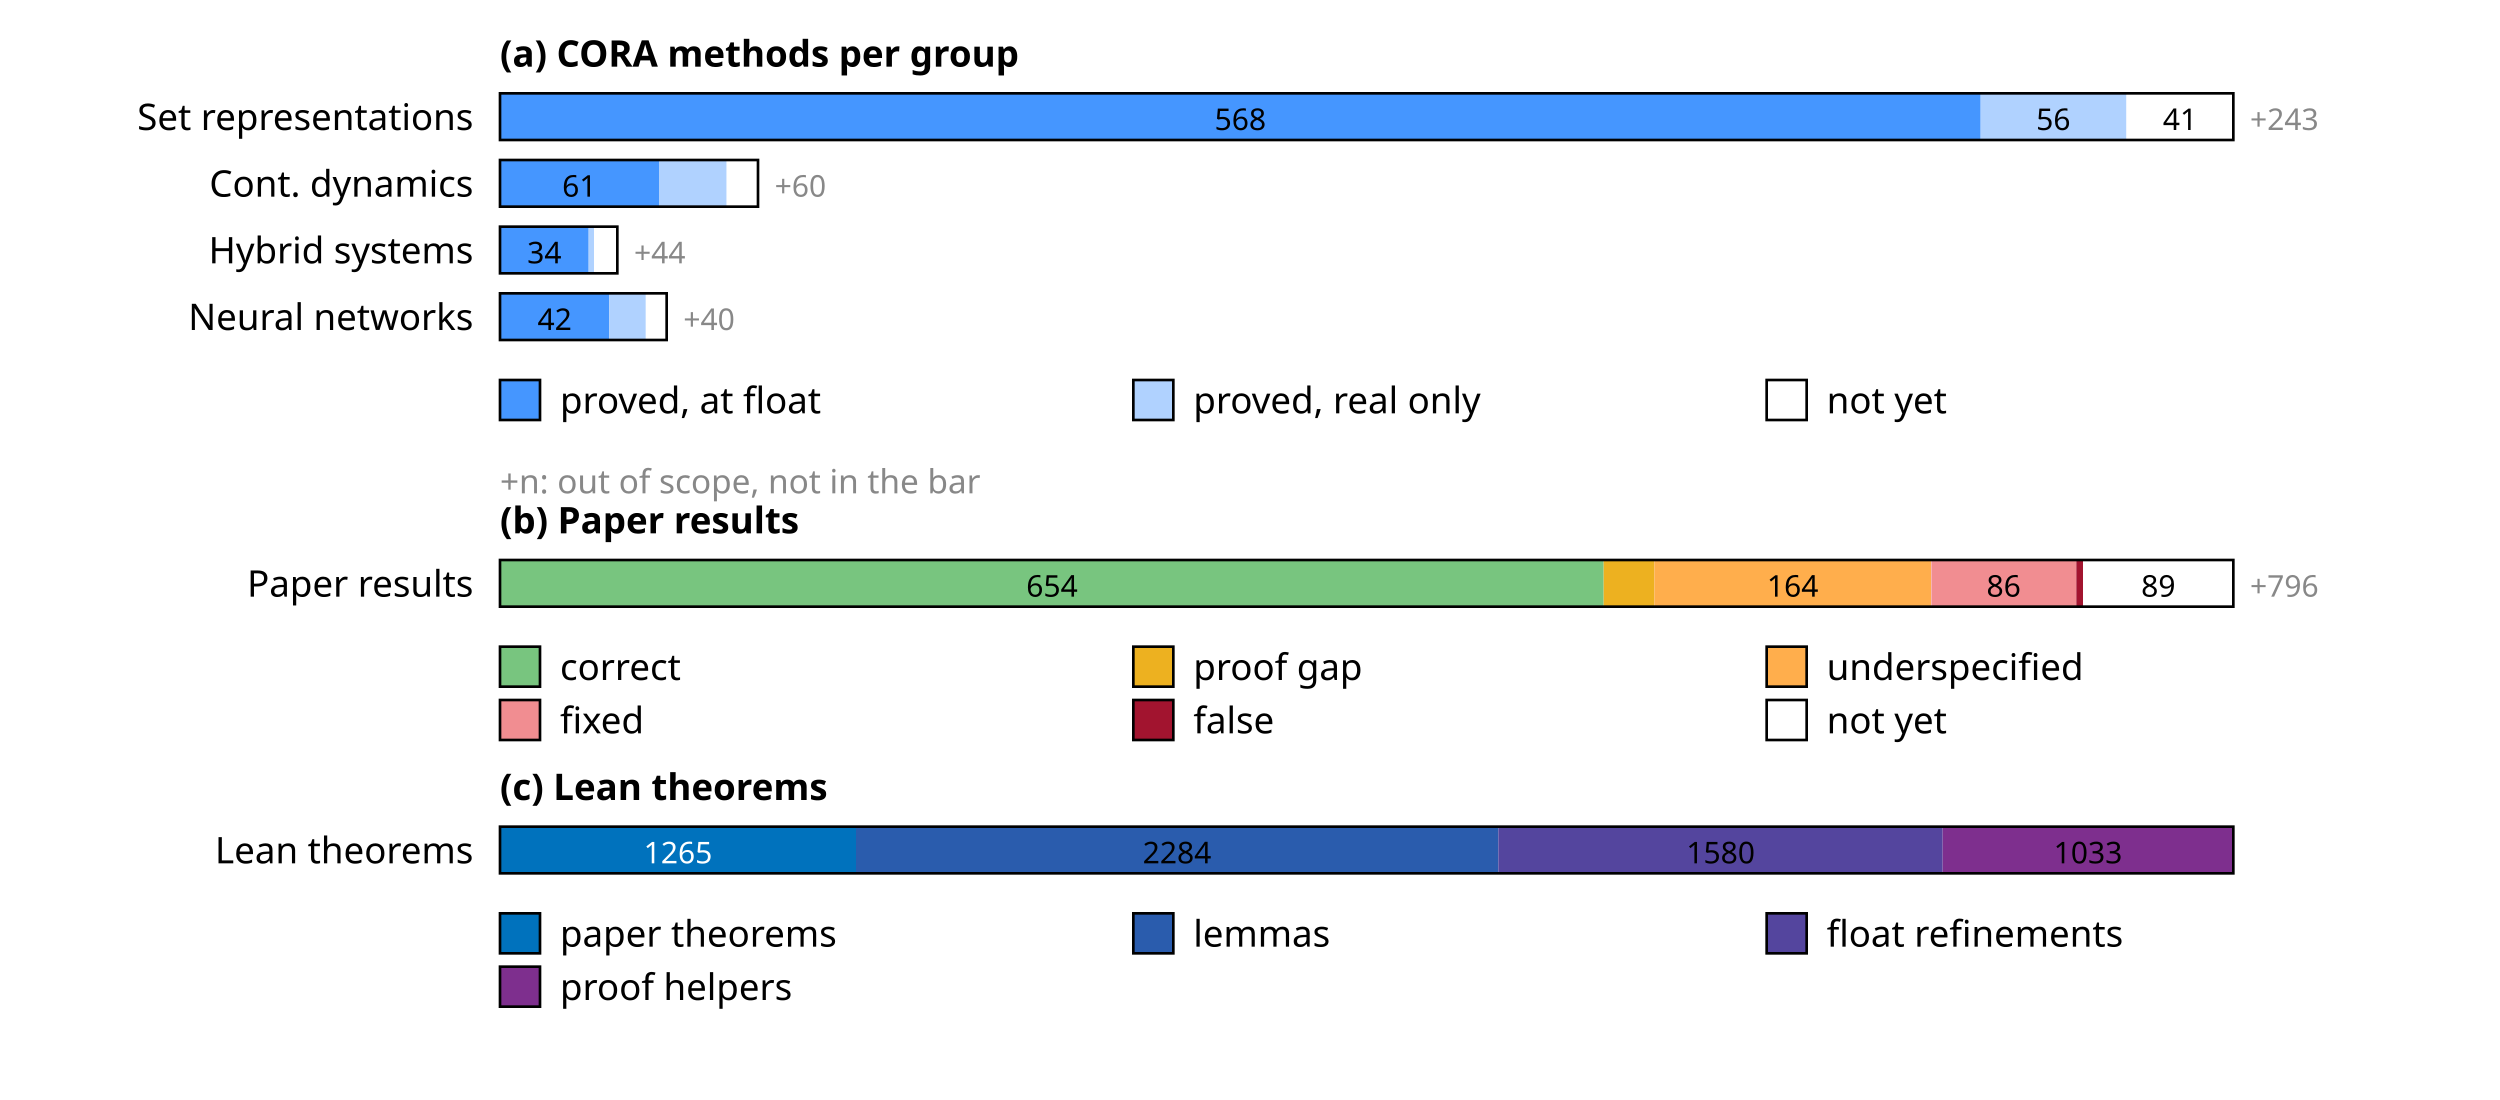
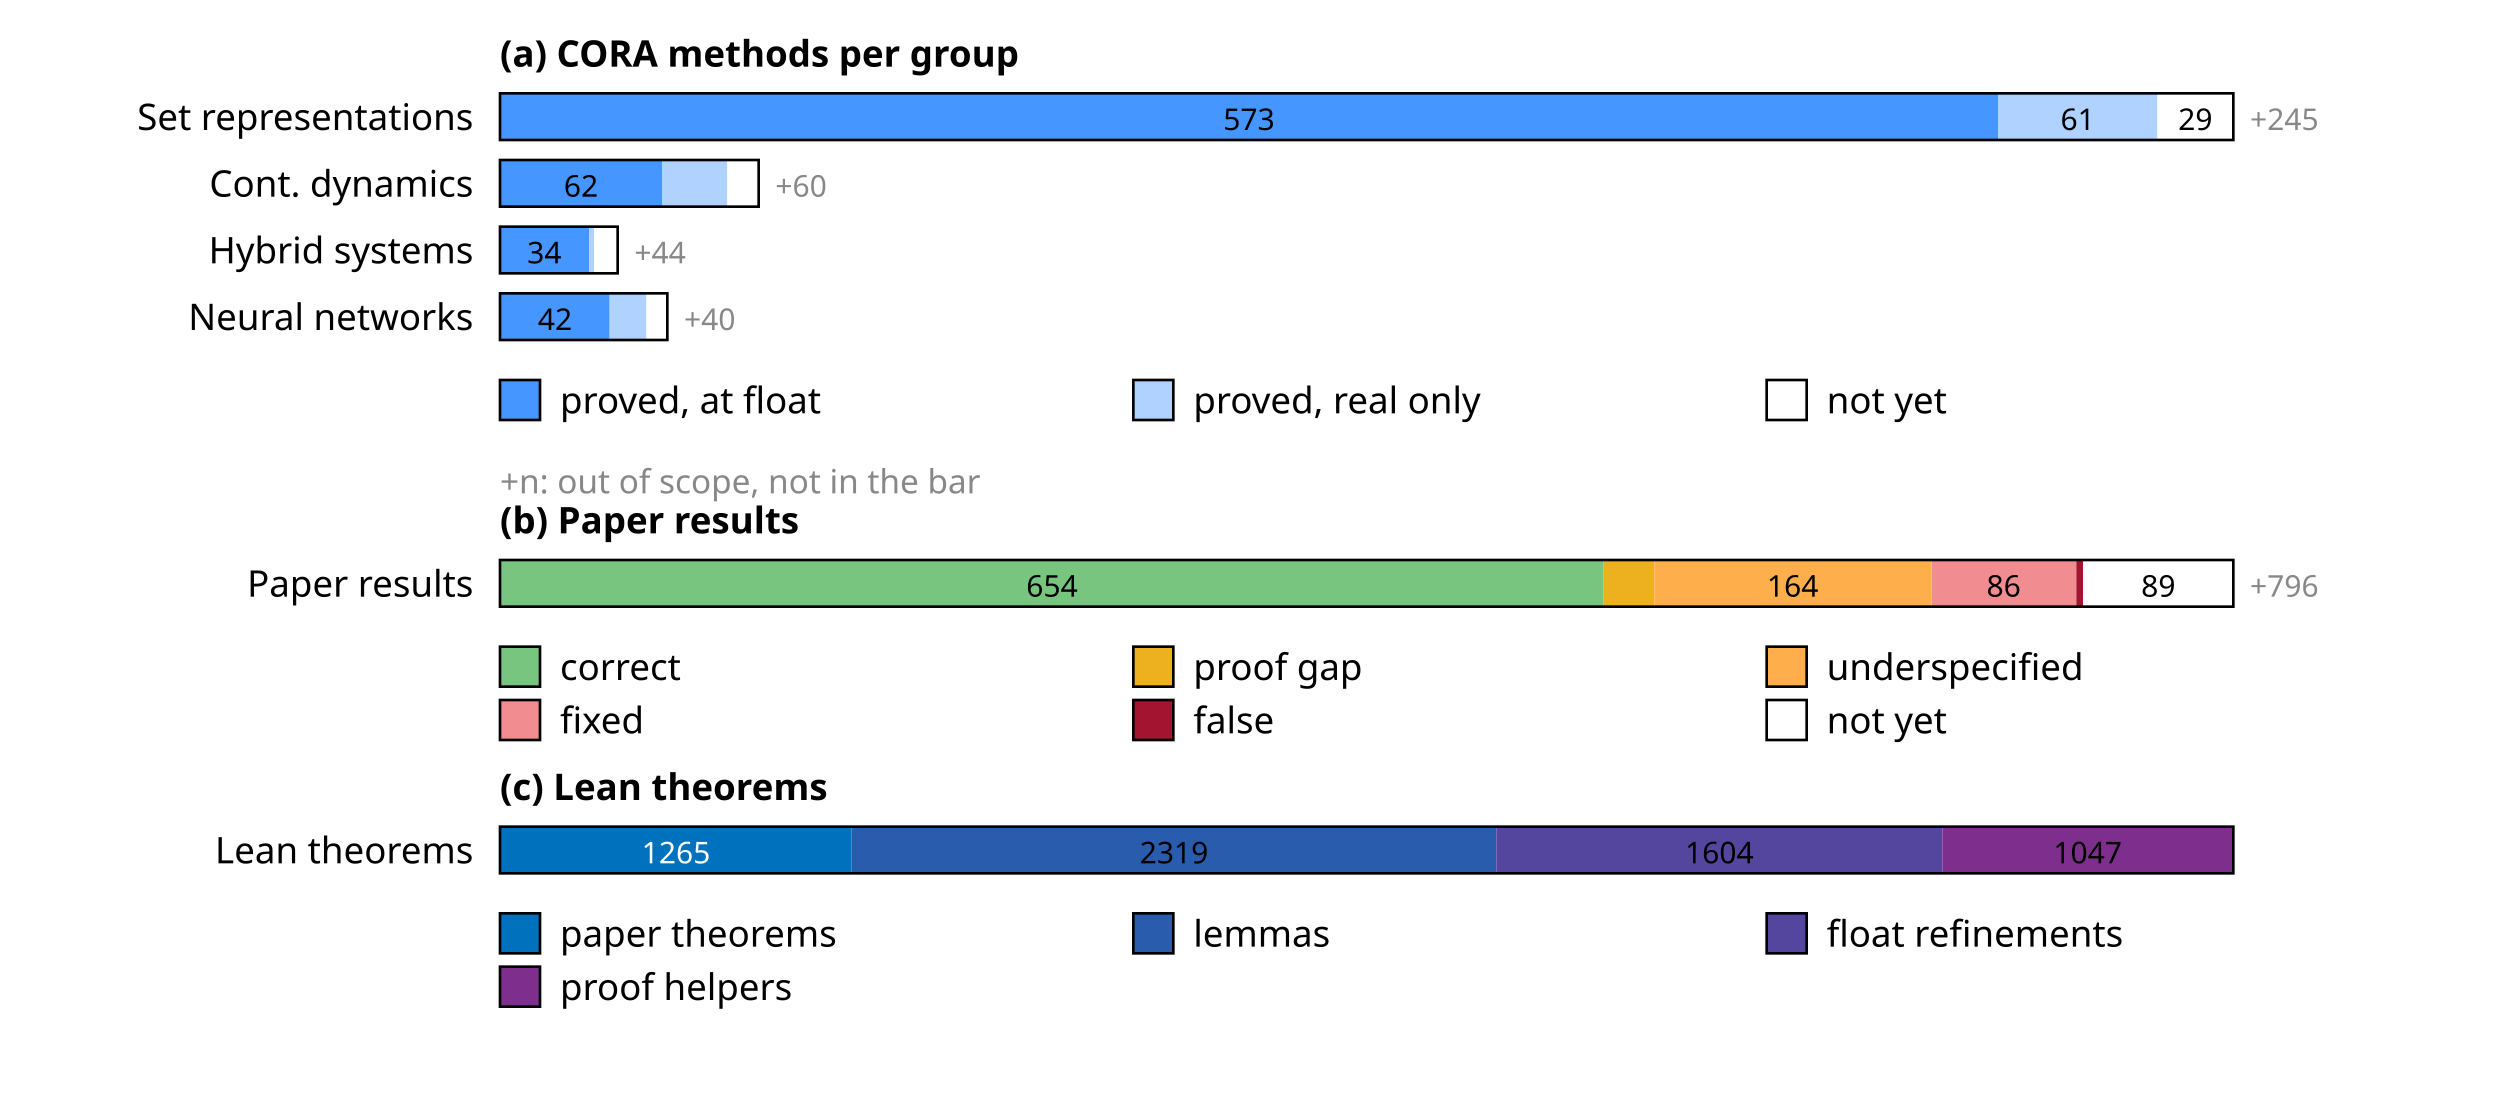
<svg xmlns="http://www.w3.org/2000/svg" width="750" height="330" font-family="sans-serif" font-size="11">
  <rect width="100%" height="100%" fill="white" />
  <text x="150" y="20" font-weight="bold">(a) CORA methods per group</text>
  <text x="142" y="39" text-anchor="end">Set representations</text>
-   <rect x="150.0" y="28" width="444.2" height="14" fill="rgb(69,150,255)" />
-   <text x="372.1" y="39" text-anchor="middle" font-size="9" fill="#000">568</text>
-   <rect x="594.2" y="28" width="43.8" height="14" fill="rgb(176,210,255)" />
-   <text x="616.0" y="39" text-anchor="middle" font-size="9" fill="#000">56</text>
-   <rect x="637.9" y="28" width="32.1" height="14" fill="rgb(255,255,255)" />
-   <text x="654.0" y="39" text-anchor="middle" font-size="9" fill="#000">41</text>
+   <rect x="150.0" y="28" width="449.4" height="14" fill="rgb(69,150,255)" />
+   <text x="374.7" y="39" text-anchor="middle" font-size="9" fill="#000">573</text>
+   <rect x="599.4" y="28" width="47.8" height="14" fill="rgb(176,210,255)" />
+   <text x="623.3" y="39" text-anchor="middle" font-size="9" fill="#000">61</text>
+   <rect x="647.3" y="28" width="22.7" height="14" fill="rgb(255,255,255)" />
+   <text x="658.6" y="39" text-anchor="middle" font-size="9" fill="#000">29</text>
  <rect x="150" y="28" width="520.0" height="14" fill="none" stroke="#000" stroke-width="0.8" />
-   <text x="675.0" y="39" font-size="9" fill="#888">+243</text>
+   <text x="675.0" y="39" font-size="9" fill="#888">+245</text>
  <text x="142" y="59" text-anchor="end">Cont. dynamics</text>
-   <rect x="150.0" y="48" width="47.7" height="14" fill="rgb(69,150,255)" />
-   <text x="173.8" y="59" text-anchor="middle" font-size="9" fill="#000">61</text>
-   <rect x="197.7" y="48" width="20.3" height="14" fill="rgb(176,210,255)" />
-   <rect x="218.0" y="48" width="9.4" height="14" fill="rgb(255,255,255)" />
-   <rect x="150" y="48" width="77.4" height="14" fill="none" stroke="#000" stroke-width="0.8" />
-   <text x="232.4" y="59" font-size="9" fill="#888">+60</text>
+   <rect x="150.0" y="48" width="48.6" height="14" fill="rgb(69,150,255)" />
+   <text x="174.3" y="59" text-anchor="middle" font-size="9" fill="#000">62</text>
+   <rect x="198.6" y="48" width="19.6" height="14" fill="rgb(176,210,255)" />
+   <rect x="218.2" y="48" width="9.4" height="14" fill="rgb(255,255,255)" />
+   <rect x="150" y="48" width="77.6" height="14" fill="none" stroke="#000" stroke-width="0.8" />
+   <text x="232.6" y="59" font-size="9" fill="#888">+60</text>
  <text x="142" y="79" text-anchor="end">Hybrid systems</text>
-   <rect x="150.0" y="68" width="26.6" height="14" fill="rgb(69,150,255)" />
+   <rect x="150.0" y="68" width="26.7" height="14" fill="rgb(69,150,255)" />
  <text x="163.3" y="79" text-anchor="middle" font-size="9" fill="#000">34</text>
-   <rect x="176.6" y="68" width="1.6" height="14" fill="rgb(176,210,255)" />
-   <rect x="178.2" y="68" width="7.0" height="14" fill="rgb(255,255,255)" />
-   <rect x="150" y="68" width="35.2" height="14" fill="none" stroke="#000" stroke-width="0.8" />
-   <text x="190.2" y="79" font-size="9" fill="#888">+44</text>
+   <rect x="176.7" y="68" width="1.6" height="14" fill="rgb(176,210,255)" />
+   <rect x="178.2" y="68" width="7.1" height="14" fill="rgb(255,255,255)" />
+   <rect x="150" y="68" width="35.3" height="14" fill="none" stroke="#000" stroke-width="0.8" />
+   <text x="190.3" y="79" font-size="9" fill="#888">+44</text>
  <text x="142" y="99" text-anchor="end">Neural networks</text>
-   <rect x="150.0" y="88" width="32.8" height="14" fill="rgb(69,150,255)" />
-   <text x="166.4" y="99" text-anchor="middle" font-size="9" fill="#000">42</text>
-   <rect x="182.8" y="88" width="10.9" height="14" fill="rgb(176,210,255)" />
-   <rect x="193.8" y="88" width="6.3" height="14" fill="rgb(255,255,255)" />
-   <rect x="150" y="88" width="50.0" height="14" fill="none" stroke="#000" stroke-width="0.8" />
-   <text x="205.0" y="99" font-size="9" fill="#888">+40</text>
+   <rect x="150.0" y="88" width="32.9" height="14" fill="rgb(69,150,255)" />
+   <text x="166.5" y="99" text-anchor="middle" font-size="9" fill="#000">42</text>
+   <rect x="182.9" y="88" width="11.0" height="14" fill="rgb(176,210,255)" />
+   <rect x="193.9" y="88" width="6.3" height="14" fill="rgb(255,255,255)" />
+   <rect x="150" y="88" width="50.2" height="14" fill="none" stroke="#000" stroke-width="0.8" />
+   <text x="205.2" y="99" font-size="9" fill="#888">+40</text>
  <rect x="150" y="114" width="12" height="12" fill="rgb(69,150,255)" stroke="#000" stroke-width="0.8" />
  <text x="168" y="124">proved, at float</text>
  <rect x="340" y="114" width="12" height="12" fill="rgb(176,210,255)" stroke="#000" stroke-width="0.8" />
  <text x="358" y="124">proved, real only</text>
  <rect x="530" y="114" width="12" height="12" fill="rgb(255,255,255)" stroke="#000" stroke-width="0.8" />
  <text x="548" y="124">not yet</text>
  <text x="150" y="148" font-size="10" fill="#888">+n: out of scope, not in the bar</text>
  <text x="150" y="160" font-weight="bold">(b) Paper results</text>
  <text x="142" y="179" text-anchor="end">Paper results</text>
  <rect x="150.0" y="168" width="331.1" height="14" fill="rgb(120,197,127)" />
  <text x="315.6" y="179" text-anchor="middle" font-size="9" fill="#000">654</text>
  <rect x="481.1" y="168" width="15.2" height="14" fill="rgb(237,177,32)" />
  <rect x="496.3" y="168" width="83.0" height="14" fill="rgb(255,174,76)" />
  <text x="537.8" y="179" text-anchor="middle" font-size="9" fill="#000">164</text>
  <rect x="579.4" y="168" width="43.5" height="14" fill="rgb(241,141,145)" />
  <text x="601.1" y="179" text-anchor="middle" font-size="9" fill="#000">86</text>
  <rect x="622.9" y="168" width="2.0" height="14" fill="rgb(162,20,47)" />
  <rect x="624.9" y="168" width="45.1" height="14" fill="rgb(255,255,255)" />
  <text x="647.5" y="179" text-anchor="middle" font-size="9" fill="#000">89</text>
  <rect x="150" y="168" width="520.0" height="14" fill="none" stroke="#000" stroke-width="0.8" />
  <text x="675.0" y="179" font-size="9" fill="#888">+796</text>
  <rect x="150" y="194" width="12" height="12" fill="rgb(120,197,127)" stroke="#000" stroke-width="0.8" />
  <text x="168" y="204">correct</text>
  <rect x="340" y="194" width="12" height="12" fill="rgb(237,177,32)" stroke="#000" stroke-width="0.8" />
  <text x="358" y="204">proof gap</text>
  <rect x="530" y="194" width="12" height="12" fill="rgb(255,174,76)" stroke="#000" stroke-width="0.8" />
  <text x="548" y="204">underspecified</text>
  <rect x="150" y="210" width="12" height="12" fill="rgb(241,141,145)" stroke="#000" stroke-width="0.8" />
  <text x="168" y="220">fixed</text>
  <rect x="340" y="210" width="12" height="12" fill="rgb(162,20,47)" stroke="#000" stroke-width="0.8" />
  <text x="358" y="220">false</text>
  <rect x="530" y="210" width="12" height="12" fill="rgb(255,255,255)" stroke="#000" stroke-width="0.8" />
  <text x="548" y="220">not yet</text>
  <text x="150" y="240" font-weight="bold">(c) Lean theorems</text>
  <text x="142" y="259" text-anchor="end">Lean theorems</text>
-   <rect x="150.0" y="248" width="106.8" height="14" fill="rgb(0,114,189)" />
-   <text x="203.4" y="259" text-anchor="middle" font-size="9" fill="#fff">1265</text>
-   <rect x="256.8" y="248" width="192.7" height="14" fill="rgb(42,92,173)" />
-   <text x="353.1" y="259" text-anchor="middle" font-size="9" fill="#000">2284</text>
-   <rect x="449.5" y="248" width="133.3" height="14" fill="rgb(84,69,158)" />
-   <text x="516.2" y="259" text-anchor="middle" font-size="9" fill="#000">1580</text>
-   <rect x="582.8" y="248" width="87.2" height="14" fill="rgb(126,47,142)" />
-   <text x="626.4" y="259" text-anchor="middle" font-size="9" fill="#000">1033</text>
+   <rect x="150.0" y="248" width="105.5" height="14" fill="rgb(0,114,189)" />
+   <text x="202.8" y="259" text-anchor="middle" font-size="9" fill="#fff">1265</text>
+   <rect x="255.5" y="248" width="193.4" height="14" fill="rgb(42,92,173)" />
+   <text x="352.2" y="259" text-anchor="middle" font-size="9" fill="#000">2319</text>
+   <rect x="448.9" y="248" width="133.8" height="14" fill="rgb(84,69,158)" />
+   <text x="515.8" y="259" text-anchor="middle" font-size="9" fill="#000">1604</text>
+   <rect x="582.7" y="248" width="87.3" height="14" fill="rgb(126,47,142)" />
+   <text x="626.3" y="259" text-anchor="middle" font-size="9" fill="#000">1047</text>
  <rect x="150" y="248" width="520.0" height="14" fill="none" stroke="#000" stroke-width="0.8" />
  <rect x="150" y="274" width="12" height="12" fill="rgb(0,114,189)" stroke="#000" stroke-width="0.8" />
  <text x="168" y="284">paper theorems</text>
  <rect x="340" y="274" width="12" height="12" fill="rgb(42,92,173)" stroke="#000" stroke-width="0.8" />
  <text x="358" y="284">lemmas</text>
  <rect x="530" y="274" width="12" height="12" fill="rgb(84,69,158)" stroke="#000" stroke-width="0.8" />
  <text x="548" y="284">float refinements</text>
  <rect x="150" y="290" width="12" height="12" fill="rgb(126,47,142)" stroke="#000" stroke-width="0.8" />
  <text x="168" y="300">proof helpers</text>
</svg>
